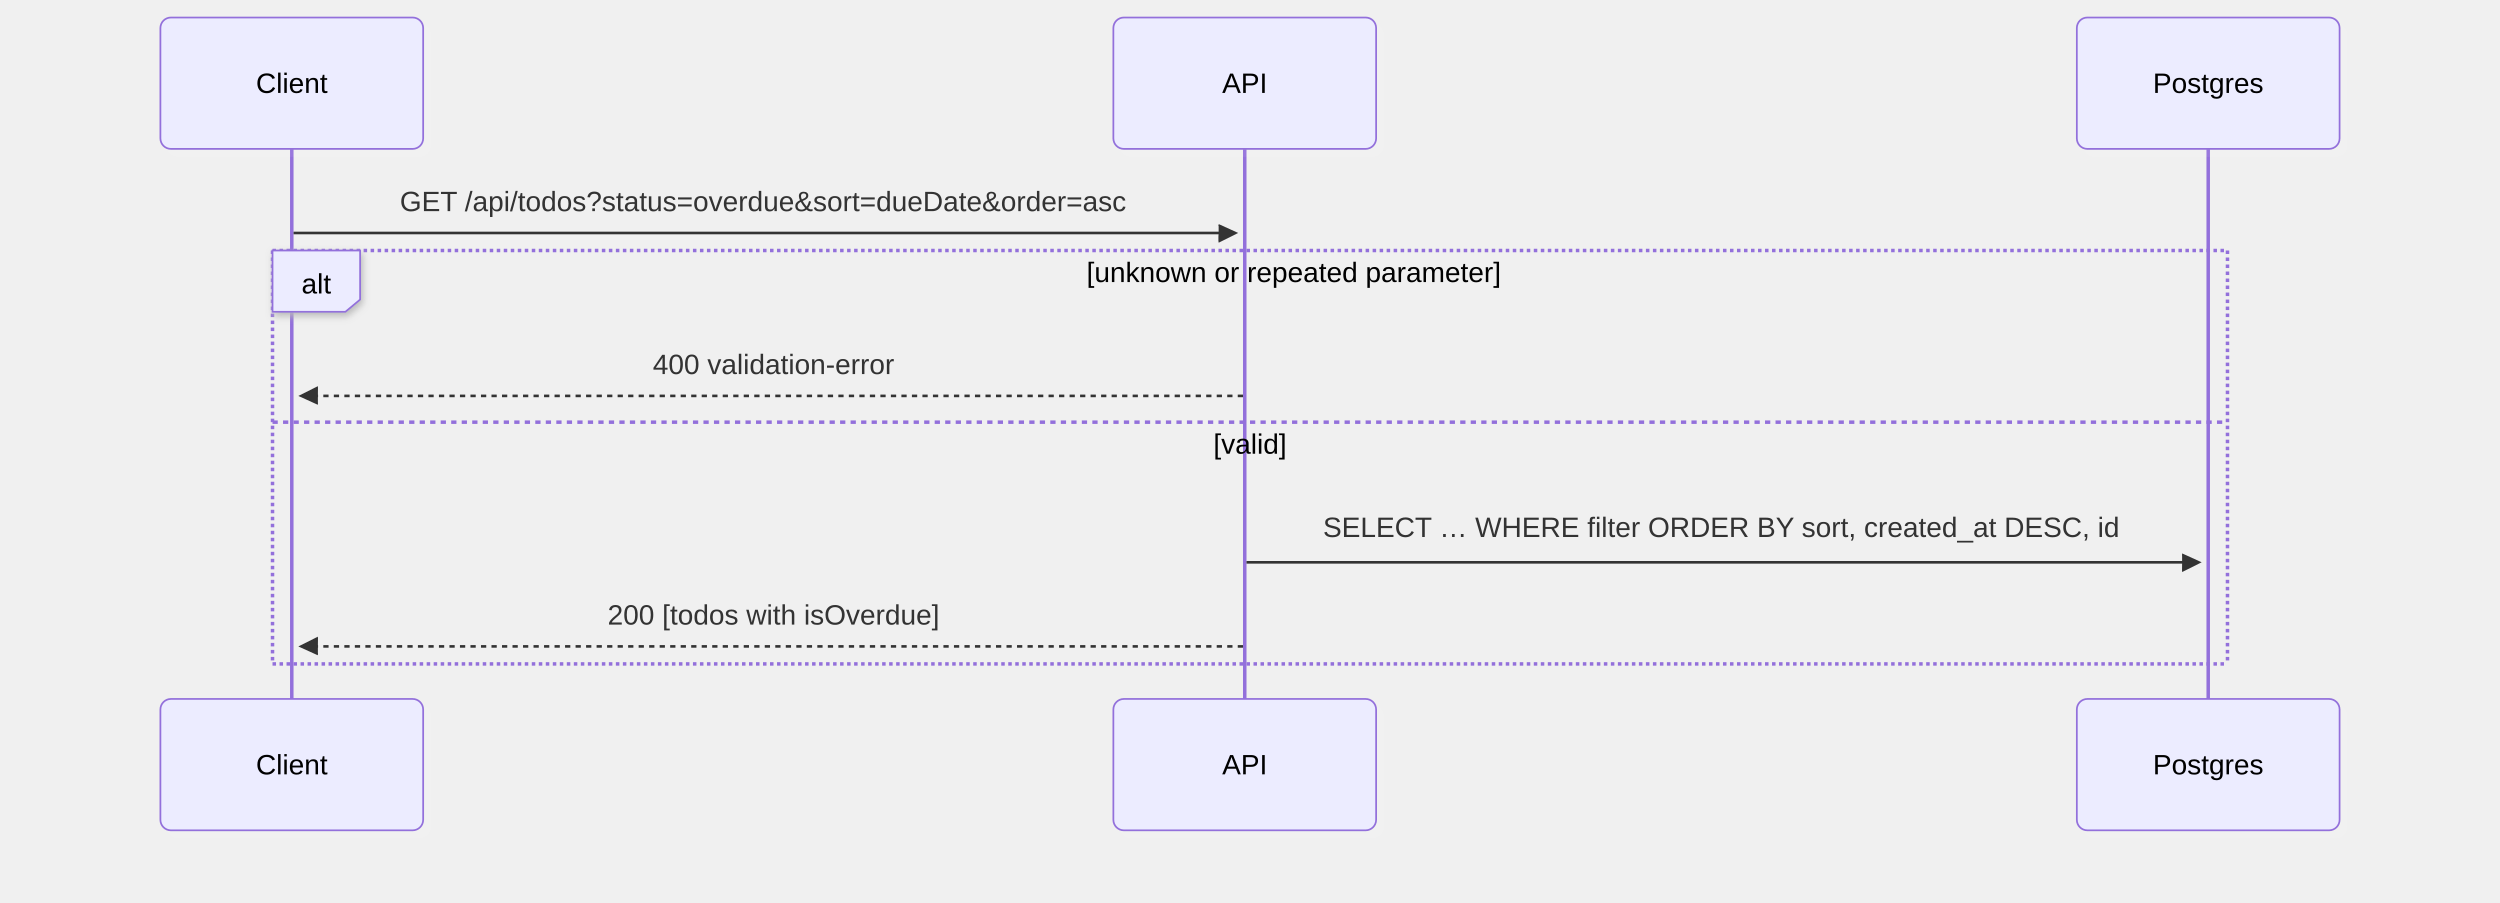
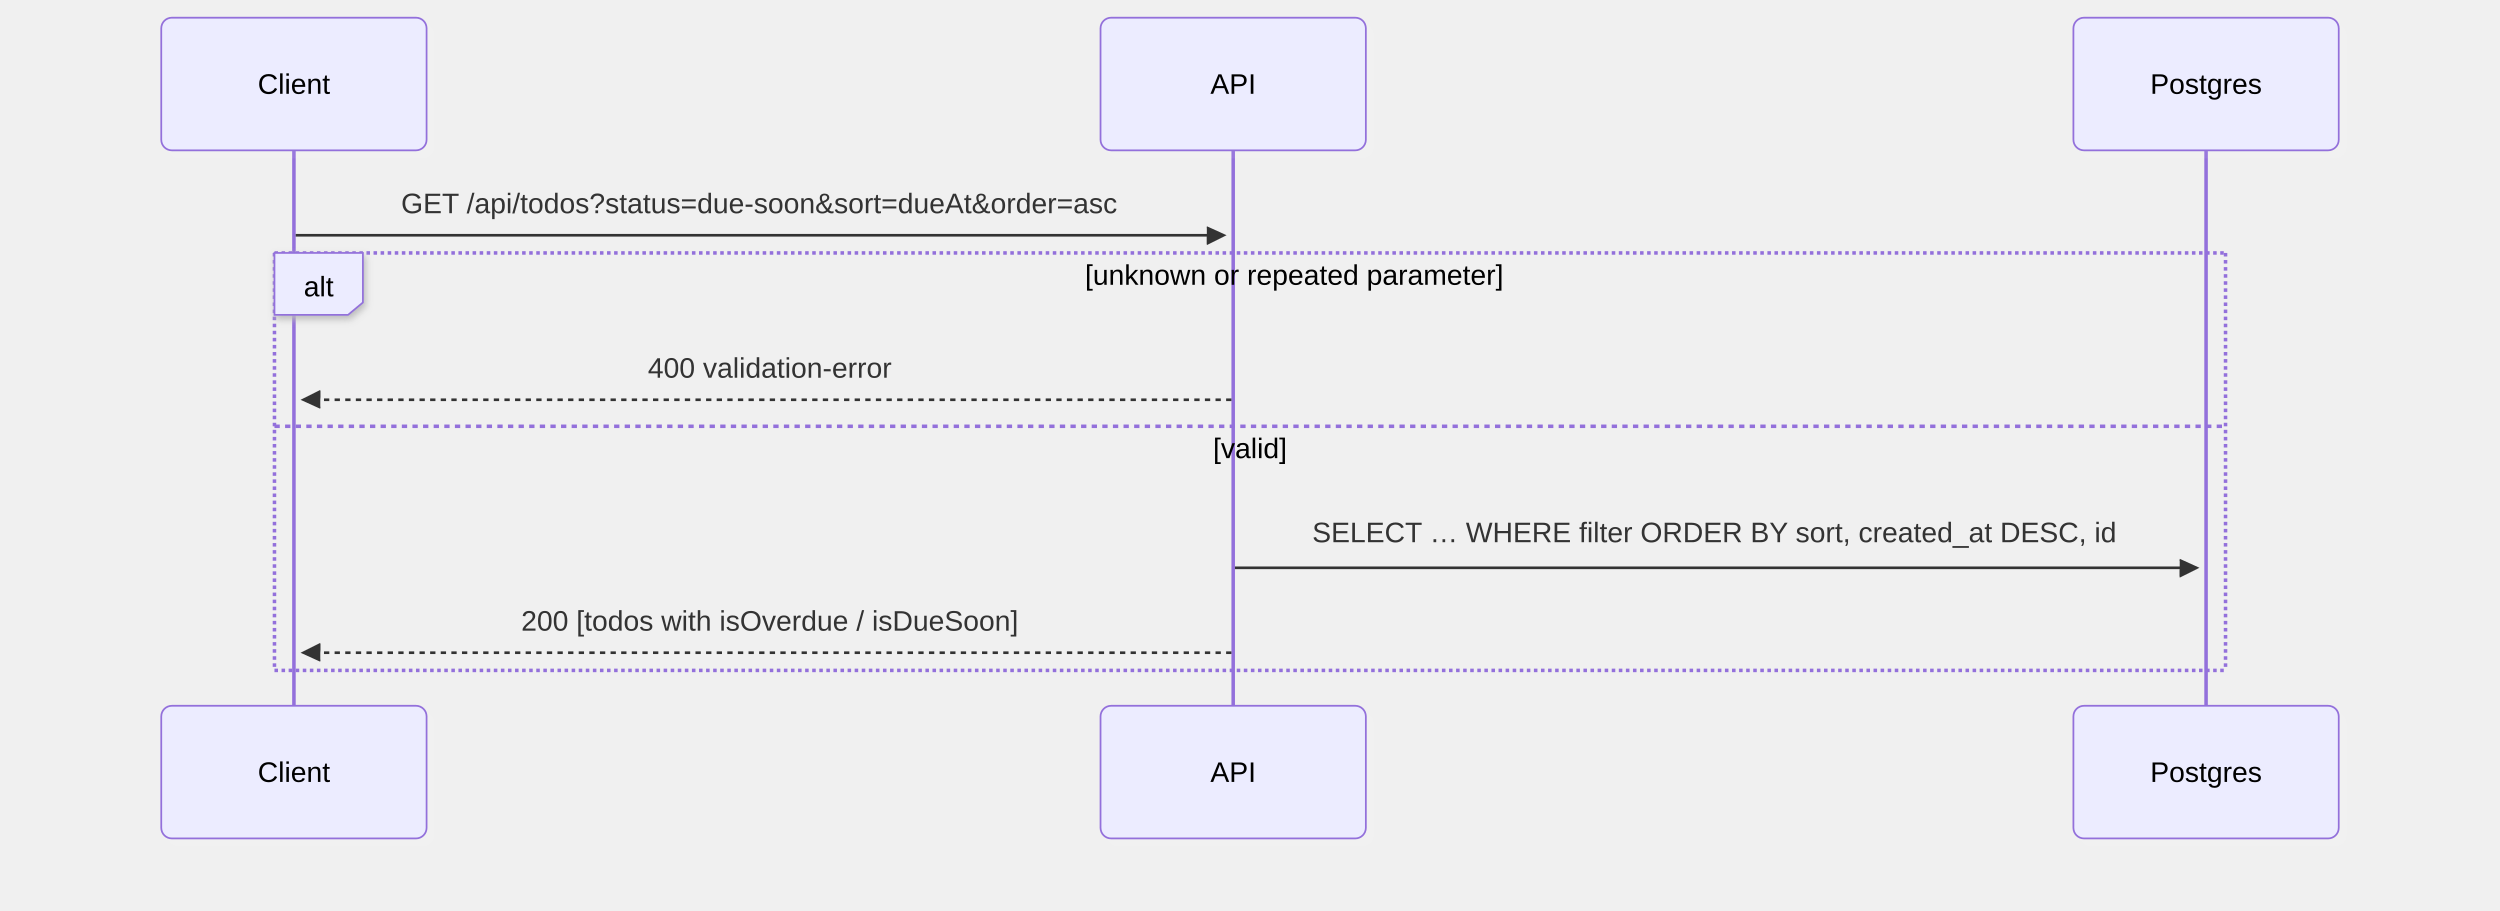
- <svg xmlns="http://www.w3.org/2000/svg" id="my-svg" width="1344" height="485" viewBox="-50 -10 1344 515" role="graphics-document document" aria-roledescription="sequence" style="background-color: white;">
+ <svg xmlns="http://www.w3.org/2000/svg" id="my-svg" width="1331" height="485" viewBox="-50 -10 1331 515" role="graphics-document document" aria-roledescription="sequence" style="background-color: white;">
  <g>
-     <rect x="1094" y="389" fill="#eaeaea" stroke="#666" width="150" height="75" name="DB" rx="6" ry="6" class="actor actor-bottom" data-look="neo" filter="url(#my-svg-drop-shadow)" />
-     <text x="1169" y="426.5" dominant-baseline="central" alignment-baseline="central" class="actor actor-box" style="text-anchor: middle; font-size: 16px; font-weight: 400;">
-       <tspan x="1169" dy="0">Postgres</tspan>
+     <rect x="1081" y="389" fill="#eaeaea" stroke="#666" width="150" height="75" name="DB" rx="6" ry="6" class="actor actor-bottom" data-look="neo" filter="url(#my-svg-drop-shadow)" />
+     <text x="1156" y="426.5" dominant-baseline="central" alignment-baseline="central" class="actor actor-box" style="text-anchor: middle; font-size: 16px; font-weight: 400;">
+       <tspan x="1156" dy="0">Postgres</tspan>
    </text>
  </g>
  <g>
-     <rect x="544" y="389" fill="#eaeaea" stroke="#666" width="150" height="75" name="A" rx="6" ry="6" class="actor actor-bottom" data-look="neo" filter="url(#my-svg-drop-shadow)" />
-     <text x="619" y="426.5" dominant-baseline="central" alignment-baseline="central" class="actor actor-box" style="text-anchor: middle; font-size: 16px; font-weight: 400;">
-       <tspan x="619" dy="0">API</tspan>
+     <rect x="531" y="389" fill="#eaeaea" stroke="#666" width="150" height="75" name="A" rx="6" ry="6" class="actor actor-bottom" data-look="neo" filter="url(#my-svg-drop-shadow)" />
+     <text x="606" y="426.5" dominant-baseline="central" alignment-baseline="central" class="actor actor-box" style="text-anchor: middle; font-size: 16px; font-weight: 400;">
+       <tspan x="606" dy="0">API</tspan>
    </text>
  </g>
  <g>
    <rect x="0" y="389" fill="#eaeaea" stroke="#666" width="150" height="75" name="C" rx="6" ry="6" class="actor actor-bottom" data-look="neo" filter="url(#my-svg-drop-shadow)" />
    <text x="75" y="426.5" dominant-baseline="central" alignment-baseline="central" class="actor actor-box" style="text-anchor: middle; font-size: 16px; font-weight: 400;">
      <tspan x="75" dy="0">Client</tspan>
    </text>
  </g>
  <g>
-     <line id="actor2" x1="1169" y1="75" x2="1169" y2="389" class="actor-line 200" stroke-width="0.5px" stroke="#999" name="DB" data-et="life-line" data-id="DB" />
+     <line id="actor2" x1="1156" y1="75" x2="1156" y2="389" class="actor-line 200" stroke-width="0.5px" stroke="#999" name="DB" data-et="life-line" data-id="DB" />
    <g id="root-2" data-look="neo" data-et="participant" data-type="participant" data-id="DB">
-       <rect x="1094" y="0" fill="#eaeaea" stroke="#666" width="150" height="75" name="DB" rx="6" ry="6" class="actor actor-top" data-look="neo" filter="url(#my-svg-drop-shadow)" />
-       <text x="1169" y="37.5" dominant-baseline="central" alignment-baseline="central" class="actor actor-box" style="text-anchor: middle; font-size: 16px; font-weight: 400;">
-         <tspan x="1169" dy="0">Postgres</tspan>
+       <rect x="1081" y="0" fill="#eaeaea" stroke="#666" width="150" height="75" name="DB" rx="6" ry="6" class="actor actor-top" data-look="neo" filter="url(#my-svg-drop-shadow)" />
+       <text x="1156" y="37.5" dominant-baseline="central" alignment-baseline="central" class="actor actor-box" style="text-anchor: middle; font-size: 16px; font-weight: 400;">
+         <tspan x="1156" dy="0">Postgres</tspan>
      </text>
    </g>
  </g>
  <g>
-     <line id="actor1" x1="619" y1="75" x2="619" y2="389" class="actor-line 200" stroke-width="0.5px" stroke="#999" name="A" data-et="life-line" data-id="A" />
+     <line id="actor1" x1="606" y1="75" x2="606" y2="389" class="actor-line 200" stroke-width="0.5px" stroke="#999" name="A" data-et="life-line" data-id="A" />
    <g id="root-1" data-look="neo" data-et="participant" data-type="participant" data-id="A">
-       <rect x="544" y="0" fill="#eaeaea" stroke="#666" width="150" height="75" name="A" rx="6" ry="6" class="actor actor-top" data-look="neo" filter="url(#my-svg-drop-shadow)" />
-       <text x="619" y="37.5" dominant-baseline="central" alignment-baseline="central" class="actor actor-box" style="text-anchor: middle; font-size: 16px; font-weight: 400;">
-         <tspan x="619" dy="0">API</tspan>
+       <rect x="531" y="0" fill="#eaeaea" stroke="#666" width="150" height="75" name="A" rx="6" ry="6" class="actor actor-top" data-look="neo" filter="url(#my-svg-drop-shadow)" />
+       <text x="606" y="37.5" dominant-baseline="central" alignment-baseline="central" class="actor actor-box" style="text-anchor: middle; font-size: 16px; font-weight: 400;">
+         <tspan x="606" dy="0">API</tspan>
      </text>
    </g>
  </g>
  <g>
    <line id="actor0" x1="75" y1="75" x2="75" y2="389" class="actor-line 200" stroke-width="0.5px" stroke="#999" name="C" data-et="life-line" data-id="C" />
    <g id="root-0" data-look="neo" data-et="participant" data-type="participant" data-id="C">
      <rect x="0" y="0" fill="#eaeaea" stroke="#666" width="150" height="75" name="C" rx="6" ry="6" class="actor actor-top" data-look="neo" filter="url(#my-svg-drop-shadow)" />
      <text x="75" y="37.5" dominant-baseline="central" alignment-baseline="central" class="actor actor-box" style="text-anchor: middle; font-size: 16px; font-weight: 400;">
        <tspan x="75" dy="0">Client</tspan>
      </text>
    </g>
  </g>
  <style>#my-svg{font-family:"trebuchet ms",verdana,arial,sans-serif;font-size:16px;fill:#333;}@keyframes edge-animation-frame{from{stroke-dashoffset:0;}}@keyframes dash{to{stroke-dashoffset:0;}}#my-svg .edge-animation-slow{stroke-dasharray:9,5!important;stroke-dashoffset:900;animation:dash 50s linear infinite;stroke-linecap:round;}#my-svg .edge-animation-fast{stroke-dasharray:9,5!important;stroke-dashoffset:900;animation:dash 20s linear infinite;stroke-linecap:round;}#my-svg .error-icon{fill:#552222;}#my-svg .error-text{fill:#552222;stroke:#552222;}#my-svg .edge-thickness-normal{stroke-width:1px;}#my-svg .edge-thickness-thick{stroke-width:3.5px;}#my-svg .edge-pattern-solid{stroke-dasharray:0;}#my-svg .edge-thickness-invisible{stroke-width:0;fill:none;}#my-svg .edge-pattern-dashed{stroke-dasharray:3;}#my-svg .edge-pattern-dotted{stroke-dasharray:2;}#my-svg .marker{fill:#333333;stroke:#333333;}#my-svg .marker.cross{stroke:#333333;}#my-svg svg{font-family:"trebuchet ms",verdana,arial,sans-serif;font-size:16px;}#my-svg p{margin:0;}#my-svg .actor{stroke:#9370DB;fill:#ECECFF;stroke-width:1;}#my-svg rect.actor.outer-path[data-look="neo"]{filter:drop-shadow(1px 2px 2px rgba(185, 185, 185, 1));}#my-svg rect.note[data-look="neo"]{stroke:#aaaa33;fill:#fff5ad;filter:drop-shadow(1px 2px 2px rgba(185, 185, 185, 1));}#my-svg text.actor&gt;tspan{fill:black;stroke:none;}#my-svg .actor-line{stroke:#9370DB;}#my-svg .innerArc{stroke-width:1.5;stroke-dasharray:none;}#my-svg .messageLine0{stroke-width:1.5;stroke-dasharray:none;stroke:#333;}#my-svg .messageLine1{stroke-width:1.5;stroke-dasharray:2,2;stroke:#333;}#my-svg [id$="-arrowhead"] path{fill:#333;stroke:#333;}#my-svg .sequenceNumber{fill:white;}#my-svg [id$="-sequencenumber"]{fill:#333;}#my-svg [id$="-crosshead"] path{fill:#333;stroke:#333;}#my-svg .messageText{fill:#333;stroke:none;}#my-svg .labelBox{stroke:#9370DB;fill:#ECECFF;filter:drop-shadow(1px 2px 2px rgba(185, 185, 185, 1));}#my-svg .labelText,#my-svg .labelText&gt;tspan{fill:black;stroke:none;}#my-svg .loopText,#my-svg .loopText&gt;tspan{fill:black;stroke:none;}#my-svg .sectionTitle,#my-svg .sectionTitle&gt;tspan{fill:black;stroke:none;}#my-svg .loopLine{stroke-width:2px;stroke-dasharray:2,2;stroke:#9370DB;fill:#9370DB;}#my-svg .note{stroke:#aaaa33;fill:#fff5ad;}#my-svg .noteText,#my-svg .noteText&gt;tspan{fill:black;stroke:none;}#my-svg .activation0{fill:#f4f4f4;stroke:#666;}#my-svg .activation1{fill:#f4f4f4;stroke:#666;}#my-svg .activation2{fill:#f4f4f4;stroke:#666;}#my-svg .actorPopupMenu{position:absolute;}#my-svg .actorPopupMenuPanel{position:absolute;fill:#ECECFF;box-shadow:0px 8px 16px 0px rgba(0,0,0,0.2);filter:drop-shadow(3px 5px 2px rgb(0 0 0 / 0.4));}#my-svg .actor-man circle,#my-svg line{fill:#ECECFF;stroke-width:2px;}#my-svg g rect.rect{filter:drop-shadow(1px 2px 2px rgba(185, 185, 185, 1));stroke:#9370DB;}#my-svg .node .neo-node{stroke:#9370DB;}#my-svg [data-look="neo"].node rect,#my-svg [data-look="neo"].cluster rect,#my-svg [data-look="neo"].node polygon{stroke:#9370DB;filter:drop-shadow(1px 2px 2px rgba(185, 185, 185, 1));}#my-svg [data-look="neo"].swimlane.cluster rect{filter:none;}#my-svg [data-look="neo"].node path{stroke:#9370DB;stroke-width:1px;}#my-svg [data-look="neo"].node .outer-path{filter:drop-shadow(1px 2px 2px rgba(185, 185, 185, 1));}#my-svg [data-look="neo"].node .neo-line path{stroke:#9370DB;filter:none;}#my-svg [data-look="neo"].node circle{stroke:#9370DB;filter:drop-shadow(1px 2px 2px rgba(185, 185, 185, 1));}#my-svg [data-look="neo"].node circle .state-start{fill:#000000;}#my-svg [data-look="neo"].icon-shape .icon{fill:#9370DB;filter:drop-shadow(1px 2px 2px rgba(185, 185, 185, 1));}#my-svg [data-look="neo"].icon-shape .icon-neo path{stroke:#9370DB;filter:drop-shadow(1px 2px 2px rgba(185, 185, 185, 1));}#my-svg :root{--mermaid-font-family:"trebuchet ms",verdana,arial,sans-serif;}</style>
  <g />
  <defs>
    <symbol id="my-svg-computer" width="24" height="24">
      <path transform="scale(.5)" d="M2 2v13h20v-13h-20zm18 11h-16v-9h16v9zm-10.228 6l.466-1h3.524l.467 1h-4.457zm14.228 3h-24l2-6h2.104l-1.33 4h18.45l-1.297-4h2.073l2 6zm-5-10h-14v-7h14v7z" />
    </symbol>
  </defs>
  <defs>
    <symbol id="my-svg-database" fill-rule="evenodd" clip-rule="evenodd">
      <path transform="scale(.5)" d="M12.258.001l.256.004.255.005.253.008.251.01.249.012.247.015.246.016.242.019.241.02.239.023.236.024.233.027.231.028.229.031.225.032.223.034.22.036.217.038.214.04.211.041.208.043.205.045.201.046.198.048.194.05.191.051.187.053.183.054.18.056.175.057.172.059.168.06.163.061.16.063.155.064.15.066.074.033.073.033.071.034.07.034.069.035.068.035.067.035.066.035.064.036.064.036.062.036.06.036.06.037.058.037.058.037.055.038.055.038.053.038.052.038.051.039.05.039.048.039.047.039.045.04.044.04.043.04.041.04.04.041.039.041.037.041.036.041.034.041.033.042.032.042.03.042.029.042.027.042.026.043.024.043.023.043.021.043.02.043.018.044.017.043.015.044.013.044.012.044.011.045.009.044.007.045.006.045.004.045.002.045.001.045v17l-.001.045-.002.045-.004.045-.006.045-.007.045-.009.044-.011.045-.012.044-.013.044-.015.044-.017.043-.018.044-.02.043-.021.043-.023.043-.024.043-.026.043-.027.042-.029.042-.03.042-.032.042-.033.042-.034.041-.036.041-.037.041-.039.041-.04.041-.041.04-.043.04-.044.04-.045.04-.047.039-.048.039-.05.039-.051.039-.052.038-.053.038-.055.038-.055.038-.058.037-.058.037-.06.037-.06.036-.062.036-.064.036-.064.036-.066.035-.067.035-.068.035-.069.035-.07.034-.071.034-.073.033-.074.033-.15.066-.155.064-.16.063-.163.061-.168.06-.172.059-.175.057-.18.056-.183.054-.187.053-.191.051-.194.05-.198.048-.201.046-.205.045-.208.043-.211.041-.214.04-.217.038-.22.036-.223.034-.225.032-.229.031-.231.028-.233.027-.236.024-.239.023-.241.02-.242.019-.246.016-.247.015-.249.012-.251.01-.253.008-.255.005-.256.004-.258.001-.258-.001-.256-.004-.255-.005-.253-.008-.251-.01-.249-.012-.247-.015-.245-.016-.243-.019-.241-.02-.238-.023-.236-.024-.234-.027-.231-.028-.228-.031-.226-.032-.223-.034-.22-.036-.217-.038-.214-.04-.211-.041-.208-.043-.204-.045-.201-.046-.198-.048-.195-.05-.19-.051-.187-.053-.184-.054-.179-.056-.176-.057-.172-.059-.167-.06-.164-.061-.159-.063-.155-.064-.151-.066-.074-.033-.072-.033-.072-.034-.07-.034-.069-.035-.068-.035-.067-.035-.066-.035-.064-.036-.063-.036-.062-.036-.061-.036-.06-.037-.058-.037-.057-.037-.056-.038-.055-.038-.053-.038-.052-.038-.051-.039-.049-.039-.049-.039-.046-.039-.046-.04-.044-.04-.043-.04-.041-.04-.04-.041-.039-.041-.037-.041-.036-.041-.034-.041-.033-.042-.032-.042-.03-.042-.029-.042-.027-.042-.026-.043-.024-.043-.023-.043-.021-.043-.02-.043-.018-.044-.017-.043-.015-.044-.013-.044-.012-.044-.011-.045-.009-.044-.007-.045-.006-.045-.004-.045-.002-.045-.001-.045v-17l.001-.045.002-.045.004-.045.006-.045.007-.045.009-.044.011-.045.012-.044.013-.044.015-.044.017-.043.018-.044.02-.043.021-.043.023-.043.024-.043.026-.043.027-.042.029-.042.03-.042.032-.042.033-.042.034-.041.036-.041.037-.041.039-.041.04-.041.041-.04.043-.04.044-.04.046-.04.046-.039.049-.039.049-.039.051-.039.052-.038.053-.038.055-.038.056-.038.057-.037.058-.037.06-.037.061-.036.062-.036.063-.036.064-.036.066-.035.067-.035.068-.035.069-.035.07-.034.072-.034.072-.033.074-.033.151-.066.155-.064.159-.063.164-.061.167-.06.172-.059.176-.057.179-.056.184-.054.187-.053.19-.051.195-.05.198-.048.201-.046.204-.045.208-.043.211-.041.214-.04.217-.038.22-.036.223-.034.226-.032.228-.031.231-.028.234-.027.236-.024.238-.023.241-.02.243-.019.245-.016.247-.015.249-.012.251-.01.253-.008.255-.005.256-.004.258-.001.258.001zm-9.258 20.499v.01l.001.021.003.021.004.022.005.021.006.022.007.022.009.023.01.022.011.023.012.023.013.023.015.023.016.024.017.023.018.024.019.024.021.024.022.025.023.024.024.025.052.049.056.05.061.051.066.051.07.051.075.051.079.052.084.052.088.052.092.052.097.052.102.051.105.052.11.052.114.051.119.051.123.051.127.05.131.05.135.05.139.048.144.049.147.047.152.047.155.047.16.045.163.045.167.043.171.043.176.041.178.041.183.039.187.039.19.037.194.035.197.035.202.033.204.031.209.03.212.029.216.027.219.025.222.024.226.021.23.02.233.018.236.016.24.015.243.012.246.01.249.008.253.005.256.004.259.001.26-.001.257-.004.254-.005.25-.008.247-.011.244-.012.241-.014.237-.016.233-.018.231-.021.226-.021.224-.024.22-.026.216-.027.212-.028.21-.031.205-.031.202-.034.198-.034.194-.036.191-.037.187-.039.183-.04.179-.04.175-.042.172-.043.168-.044.163-.045.16-.046.155-.046.152-.047.148-.048.143-.049.139-.049.136-.05.131-.05.126-.05.123-.051.118-.052.114-.051.11-.052.106-.052.101-.052.096-.052.092-.052.088-.053.083-.051.079-.052.074-.052.07-.051.065-.051.06-.051.056-.05.051-.05.023-.024.023-.025.021-.024.02-.024.019-.024.018-.024.017-.024.015-.023.014-.024.013-.023.012-.023.01-.023.01-.022.008-.022.006-.022.006-.022.004-.022.004-.021.001-.021.001-.021v-4.127l-.077.055-.08.053-.083.054-.085.053-.087.052-.09.052-.093.051-.095.05-.097.05-.1.049-.102.049-.105.048-.106.047-.109.047-.111.046-.114.045-.115.045-.118.044-.12.043-.122.042-.124.042-.126.041-.128.04-.13.04-.132.038-.134.038-.135.037-.138.037-.139.035-.142.035-.143.034-.144.033-.147.032-.148.031-.15.03-.151.03-.153.029-.154.027-.156.027-.158.026-.159.025-.161.024-.162.023-.163.022-.165.021-.166.02-.167.019-.169.018-.169.017-.171.016-.173.015-.173.014-.175.013-.175.012-.177.011-.178.01-.179.008-.179.008-.181.006-.182.005-.182.004-.184.003-.184.002h-.37l-.184-.002-.184-.003-.182-.004-.182-.005-.181-.006-.179-.008-.179-.008-.178-.01-.176-.011-.176-.012-.175-.013-.173-.014-.172-.015-.171-.016-.17-.017-.169-.018-.167-.019-.166-.02-.165-.021-.163-.022-.162-.023-.161-.024-.159-.025-.157-.026-.156-.027-.155-.027-.153-.029-.151-.03-.15-.03-.148-.031-.146-.032-.145-.033-.143-.034-.141-.035-.14-.035-.137-.037-.136-.037-.134-.038-.132-.038-.13-.04-.128-.04-.126-.041-.124-.042-.122-.042-.12-.044-.117-.043-.116-.045-.113-.045-.112-.046-.109-.047-.106-.047-.105-.048-.102-.049-.1-.049-.097-.05-.095-.05-.093-.052-.09-.051-.087-.052-.085-.053-.083-.054-.08-.054-.077-.054v4.127zm0-5.654v.011l.001.021.003.021.004.021.005.022.006.022.007.022.009.022.01.022.011.023.012.023.013.023.015.024.016.023.017.024.018.024.019.024.021.024.022.024.023.025.024.024.052.05.056.05.061.05.066.051.07.051.075.052.079.051.084.052.088.052.092.052.097.052.102.052.105.052.11.051.114.051.119.052.123.05.127.051.131.05.135.049.139.049.144.048.147.048.152.047.155.046.16.045.163.045.167.044.171.042.176.042.178.04.183.04.187.038.19.037.194.036.197.034.202.033.204.032.209.03.212.028.216.027.219.025.222.024.226.022.23.02.233.018.236.016.24.014.243.012.246.01.249.008.253.006.256.003.259.001.26-.001.257-.003.254-.006.25-.008.247-.01.244-.012.241-.015.237-.016.233-.018.231-.02.226-.022.224-.024.22-.025.216-.027.212-.029.21-.03.205-.032.202-.033.198-.035.194-.036.191-.037.187-.039.183-.039.179-.041.175-.042.172-.043.168-.044.163-.045.16-.045.155-.047.152-.047.148-.048.143-.048.139-.05.136-.049.131-.05.126-.051.123-.051.118-.051.114-.052.11-.052.106-.052.101-.052.096-.052.092-.052.088-.052.083-.052.079-.052.074-.051.07-.052.065-.051.06-.05.056-.051.051-.049.023-.025.023-.024.021-.025.02-.024.019-.024.018-.024.017-.024.015-.023.014-.023.013-.024.012-.022.01-.023.01-.023.008-.022.006-.022.006-.022.004-.021.004-.022.001-.021.001-.021v-4.139l-.077.054-.08.054-.083.054-.085.052-.087.053-.09.051-.093.051-.095.051-.097.05-.1.049-.102.049-.105.048-.106.047-.109.047-.111.046-.114.045-.115.044-.118.044-.12.044-.122.042-.124.042-.126.041-.128.04-.13.039-.132.039-.134.038-.135.037-.138.036-.139.036-.142.035-.143.033-.144.033-.147.033-.148.031-.15.03-.151.03-.153.028-.154.028-.156.027-.158.026-.159.025-.161.024-.162.023-.163.022-.165.021-.166.02-.167.019-.169.018-.169.017-.171.016-.173.015-.173.014-.175.013-.175.012-.177.011-.178.009-.179.009-.179.007-.181.007-.182.005-.182.004-.184.003-.184.002h-.37l-.184-.002-.184-.003-.182-.004-.182-.005-.181-.007-.179-.007-.179-.009-.178-.009-.176-.011-.176-.012-.175-.013-.173-.014-.172-.015-.171-.016-.17-.017-.169-.018-.167-.019-.166-.02-.165-.021-.163-.022-.162-.023-.161-.024-.159-.025-.157-.026-.156-.027-.155-.028-.153-.028-.151-.03-.15-.03-.148-.031-.146-.033-.145-.033-.143-.033-.141-.035-.14-.036-.137-.036-.136-.037-.134-.038-.132-.039-.13-.039-.128-.04-.126-.041-.124-.042-.122-.043-.12-.043-.117-.044-.116-.044-.113-.046-.112-.046-.109-.046-.106-.047-.105-.048-.102-.049-.1-.049-.097-.05-.095-.051-.093-.051-.09-.051-.087-.053-.085-.052-.083-.054-.08-.054-.077-.054v4.139zm0-5.666v.011l.001.02.003.022.004.021.005.022.006.021.007.022.009.023.01.022.011.023.012.023.013.023.015.023.016.024.017.024.018.023.019.024.021.025.022.024.023.024.024.025.052.05.056.05.061.05.066.051.07.051.075.052.079.051.084.052.088.052.092.052.097.052.102.052.105.051.11.052.114.051.119.051.123.051.127.05.131.05.135.05.139.049.144.048.147.048.152.047.155.046.16.045.163.045.167.043.171.043.176.042.178.04.183.04.187.038.19.037.194.036.197.034.202.033.204.032.209.03.212.028.216.027.219.025.222.024.226.021.23.02.233.018.236.017.24.014.243.012.246.01.249.008.253.006.256.003.259.001.26-.001.257-.003.254-.006.25-.008.247-.01.244-.013.241-.014.237-.016.233-.018.231-.02.226-.022.224-.024.22-.025.216-.027.212-.029.21-.03.205-.032.202-.033.198-.035.194-.036.191-.037.187-.039.183-.039.179-.041.175-.042.172-.043.168-.044.163-.045.16-.045.155-.047.152-.047.148-.048.143-.049.139-.049.136-.049.131-.051.126-.05.123-.051.118-.052.114-.051.11-.052.106-.052.101-.052.096-.052.092-.052.088-.052.083-.052.079-.052.074-.052.07-.051.065-.051.06-.051.056-.05.051-.049.023-.025.023-.025.021-.024.02-.024.019-.024.018-.024.017-.024.015-.023.014-.024.013-.023.012-.023.01-.022.01-.023.008-.022.006-.022.006-.022.004-.022.004-.021.001-.021.001-.021v-4.153l-.077.054-.08.054-.083.053-.085.053-.087.053-.09.051-.093.051-.095.051-.097.05-.1.049-.102.048-.105.048-.106.048-.109.046-.111.046-.114.046-.115.044-.118.044-.12.043-.122.043-.124.042-.126.041-.128.04-.13.039-.132.039-.134.038-.135.037-.138.036-.139.036-.142.034-.143.034-.144.033-.147.032-.148.032-.15.03-.151.03-.153.028-.154.028-.156.027-.158.026-.159.024-.161.024-.162.023-.163.023-.165.021-.166.02-.167.019-.169.018-.169.017-.171.016-.173.015-.173.014-.175.013-.175.012-.177.01-.178.01-.179.009-.179.007-.181.006-.182.006-.182.004-.184.003-.184.001-.185.001-.185-.001-.184-.001-.184-.003-.182-.004-.182-.006-.181-.006-.179-.007-.179-.009-.178-.01-.176-.01-.176-.012-.175-.013-.173-.014-.172-.015-.171-.016-.17-.017-.169-.018-.167-.019-.166-.02-.165-.021-.163-.023-.162-.023-.161-.024-.159-.024-.157-.026-.156-.027-.155-.028-.153-.028-.151-.03-.15-.03-.148-.032-.146-.032-.145-.033-.143-.034-.141-.034-.14-.036-.137-.036-.136-.037-.134-.038-.132-.039-.13-.039-.128-.041-.126-.041-.124-.041-.122-.043-.12-.043-.117-.044-.116-.044-.113-.046-.112-.046-.109-.046-.106-.048-.105-.048-.102-.048-.1-.05-.097-.049-.095-.051-.093-.051-.09-.052-.087-.052-.085-.053-.083-.053-.08-.054-.077-.054v4.153zm8.74-8.179l-.257.004-.254.005-.25.008-.247.011-.244.012-.241.014-.237.016-.233.018-.231.021-.226.022-.224.023-.22.026-.216.027-.212.028-.21.031-.205.032-.202.033-.198.034-.194.036-.191.038-.187.038-.183.04-.179.041-.175.042-.172.043-.168.043-.163.045-.16.046-.155.046-.152.048-.148.048-.143.048-.139.049-.136.05-.131.05-.126.051-.123.051-.118.051-.114.052-.11.052-.106.052-.101.052-.096.052-.092.052-.088.052-.083.052-.079.052-.074.051-.07.052-.065.051-.06.05-.056.05-.051.05-.023.025-.023.024-.021.024-.02.025-.019.024-.018.024-.017.023-.015.024-.014.023-.013.023-.012.023-.01.023-.01.022-.008.022-.006.023-.006.021-.004.022-.004.021-.001.021-.001.021.001.021.001.021.004.021.004.022.006.021.006.023.008.022.01.022.01.023.012.023.013.023.014.023.015.024.017.023.018.024.019.024.02.025.021.024.023.024.023.025.051.05.056.05.06.05.065.051.07.052.074.051.079.052.083.052.088.052.092.052.096.052.101.052.106.052.11.052.114.052.118.051.123.051.126.051.131.05.136.05.139.049.143.048.148.048.152.048.155.046.16.046.163.045.168.043.172.043.175.042.179.041.183.04.187.038.191.038.194.036.198.034.202.033.205.032.21.031.212.028.216.027.22.026.224.023.226.022.231.021.233.018.237.016.241.014.244.012.247.011.25.008.254.005.257.004.26.001.26-.001.257-.004.254-.005.25-.008.247-.011.244-.012.241-.014.237-.016.233-.018.231-.021.226-.022.224-.023.22-.026.216-.027.212-.028.21-.031.205-.032.202-.033.198-.034.194-.036.191-.038.187-.038.183-.04.179-.041.175-.042.172-.043.168-.043.163-.045.16-.046.155-.046.152-.048.148-.048.143-.048.139-.049.136-.05.131-.05.126-.051.123-.051.118-.051.114-.052.11-.052.106-.052.101-.052.096-.052.092-.052.088-.052.083-.052.079-.052.074-.051.07-.052.065-.051.06-.05.056-.05.051-.05.023-.025.023-.024.021-.024.02-.025.019-.024.018-.024.017-.023.015-.024.014-.023.013-.023.012-.023.01-.023.01-.022.008-.022.006-.023.006-.021.004-.022.004-.021.001-.021.001-.021-.001-.021-.001-.021-.004-.021-.004-.022-.006-.021-.006-.023-.008-.022-.01-.022-.01-.023-.012-.023-.013-.023-.014-.023-.015-.024-.017-.023-.018-.024-.019-.024-.02-.025-.021-.024-.023-.024-.023-.025-.051-.05-.056-.05-.06-.05-.065-.051-.07-.052-.074-.051-.079-.052-.083-.052-.088-.052-.092-.052-.096-.052-.101-.052-.106-.052-.11-.052-.114-.052-.118-.051-.123-.051-.126-.051-.131-.05-.136-.05-.139-.049-.143-.048-.148-.048-.152-.048-.155-.046-.16-.046-.163-.045-.168-.043-.172-.043-.175-.042-.179-.041-.183-.04-.187-.038-.191-.038-.194-.036-.198-.034-.202-.033-.205-.032-.21-.031-.212-.028-.216-.027-.22-.026-.224-.023-.226-.022-.231-.021-.233-.018-.237-.016-.241-.014-.244-.012-.247-.011-.25-.008-.254-.005-.257-.004-.26-.001-.26.001z" />
    </symbol>
  </defs>
  <defs>
    <symbol id="my-svg-clock" width="24" height="24">
      <path transform="scale(.5)" d="M12 2c5.514 0 10 4.486 10 10s-4.486 10-10 10-10-4.486-10-10 4.486-10 10-10zm0-2c-6.627 0-12 5.373-12 12s5.373 12 12 12 12-5.373 12-12-5.373-12-12-12zm5.848 12.459c.202.038.202.333.001.372-1.907.361-6.045 1.111-6.547 1.111-.719 0-1.301-.582-1.301-1.301 0-.512.77-5.447 1.125-7.445.034-.192.312-.181.343.014l.985 6.238 5.394 1.011z" />
    </symbol>
  </defs>
  <defs>
    <marker id="my-svg-arrowhead" refX="7.9" refY="5" markerUnits="userSpaceOnUse" markerWidth="12" markerHeight="12" orient="auto-start-reverse">
      <path d="M -1 0 L 10 5 L 0 10 z" />
    </marker>
  </defs>
  <defs>
    <marker id="my-svg-crosshead" markerWidth="15" markerHeight="8" orient="auto" refX="4" refY="4.5">
      <path fill="none" stroke="#000000" stroke-width="1pt" d="M 1,2 L 6,7 M 6,2 L 1,7" style="stroke-dasharray: 0, 0;" />
    </marker>
  </defs>
  <defs>
    <marker id="my-svg-filled-head" refX="15.5" refY="7" markerWidth="20" markerHeight="28" orient="auto">
      <path d="M 18,7 L9,13 L14,7 L9,1 Z" />
    </marker>
  </defs>
  <defs>
    <marker id="my-svg-sequencenumber" refX="15" refY="15" markerWidth="60" markerHeight="40" orient="auto">
      <circle cx="15" cy="15" r="6" />
    </marker>
  </defs>
  <defs>
    <marker id="my-svg-solidTopArrowHead" refX="7.9" refY="7.25" markerUnits="userSpaceOnUse" markerWidth="12" markerHeight="12" orient="auto-start-reverse">
      <path d="M 0 0 L 10 8 L 0 8 z" />
    </marker>
  </defs>
  <defs>
    <marker id="my-svg-solidBottomArrowHead" refX="7.9" refY="0.75" markerUnits="userSpaceOnUse" markerWidth="12" markerHeight="12" orient="auto-start-reverse">
      <path d="M 0 0 L 10 0 L 0 8 z" />
    </marker>
  </defs>
  <defs>
    <marker id="my-svg-stickTopArrowHead" refX="7.5" refY="7" markerUnits="userSpaceOnUse" markerWidth="12" markerHeight="12" orient="auto-start-reverse">
      <path d="M 0 0 L 7 7" stroke="black" stroke-width="1.5" fill="none" />
    </marker>
  </defs>
  <defs>
    <marker id="my-svg-stickBottomArrowHead" refX="7.5" refY="0" markerUnits="userSpaceOnUse" markerWidth="12" markerHeight="12" orient="auto-start-reverse">
      <path d="M 0 7 L 7 0" stroke="black" stroke-width="1.5" fill="none" />
    </marker>
  </defs>
  <defs>
    <filter id="my-svg-drop-shadow" height="130%" width="130%">
      <feDropShadow dx="4" dy="4" stdDeviation="0" flood-opacity="0.06" flood-color="#FFFFFF" />
    </filter>
  </defs>
  <g data-et="control-structure" data-id="i6">
-     <line x1="64" y1="133" x2="1180" y2="133" class="loopLine" />
-     <line x1="1180" y1="133" x2="1180" y2="369" class="loopLine" />
-     <line x1="64" y1="369" x2="1180" y2="369" class="loopLine" />
+     <line x1="64" y1="133" x2="1167" y2="133" class="loopLine" />
+     <line x1="1167" y1="133" x2="1167" y2="369" class="loopLine" />
+     <line x1="64" y1="369" x2="1167" y2="369" class="loopLine" />
    <line x1="64" y1="133" x2="64" y2="369" class="loopLine" />
-     <line x1="64" y1="231" x2="1180" y2="231" class="loopLine" style="stroke-dasharray: 3, 3;" />
+     <line x1="64" y1="231" x2="1167" y2="231" class="loopLine" style="stroke-dasharray: 3, 3;" />
    <polygon points="64,133 114,133 114,161 105.6,168 64,168" class="labelBox" />
    <text x="89" y="153" text-anchor="middle" dominant-baseline="middle" alignment-baseline="middle" class="labelText" style="font-size: 16px; font-weight: 400;">alt</text>
-     <text x="647" y="151" text-anchor="middle" class="loopText" style="font-size: 16px; font-weight: 400;">
-       <tspan x="647">[unknown or repeated parameter]</tspan>
+     <text x="640.5" y="151" text-anchor="middle" class="loopText" style="font-size: 16px; font-weight: 400;">
+       <tspan x="640.5">[unknown or repeated parameter]</tspan>
    </text>
-     <text x="622" y="249" text-anchor="middle" class="sectionTitle" style="font-size: 16px; font-weight: 400;">[valid]</text>
+     <text x="615.5" y="249" text-anchor="middle" class="sectionTitle" style="font-size: 16px; font-weight: 400;">[valid]</text>
  </g>
-   <text x="344" y="90" text-anchor="middle" dominant-baseline="middle" alignment-baseline="middle" class="messageText" dy="1em" style="font-size: 16px; font-weight: 400;">GET /api/todos?status=overdue&amp;sort=dueDate&amp;order=asc</text>
-   <line x1="76" y1="123" x2="612" y2="123" class="messageLine0" data-et="message" data-id="i0" data-from="C" data-to="A" stroke-width="2" stroke="none" marker-end="url(#my-svg-arrowhead)" style="fill: none;" />
-   <text x="350" y="183" text-anchor="middle" dominant-baseline="middle" alignment-baseline="middle" class="messageText" dy="1em" style="font-size: 16px; font-weight: 400;">400 validation-error</text>
-   <line x1="618" y1="216" x2="82" y2="216" class="messageLine1" data-et="message" data-id="i2" data-from="A" data-to="C" stroke-width="2" stroke="none" marker-end="url(#my-svg-arrowhead)" style="stroke-dasharray: 3, 3; fill: none;" />
-   <text x="891" y="276" text-anchor="middle" dominant-baseline="middle" alignment-baseline="middle" class="messageText" dy="1em" style="font-size: 16px; font-weight: 400;">SELECT … WHERE filter ORDER BY sort, created_at DESC, id</text>
-   <line x1="620" y1="311" x2="1162" y2="311" class="messageLine0" data-et="message" data-id="i4" data-from="A" data-to="DB" stroke-width="2" stroke="none" marker-end="url(#my-svg-arrowhead)" style="fill: none;" />
-   <text x="350" y="326" text-anchor="middle" dominant-baseline="middle" alignment-baseline="middle" class="messageText" dy="1em" style="font-size: 16px; font-weight: 400;">200 [todos with isOverdue]</text>
-   <line x1="618" y1="359" x2="82" y2="359" class="messageLine1" data-et="message" data-id="i5" data-from="A" data-to="C" stroke-width="2" stroke="none" marker-end="url(#my-svg-arrowhead)" style="stroke-dasharray: 3, 3; fill: none;" />
+   <text x="338" y="90" text-anchor="middle" dominant-baseline="middle" alignment-baseline="middle" class="messageText" dy="1em" style="font-size: 16px; font-weight: 400;">GET /api/todos?status=due-soon&amp;sort=dueAt&amp;order=asc</text>
+   <line x1="76" y1="123" x2="599" y2="123" class="messageLine0" data-et="message" data-id="i0" data-from="C" data-to="A" stroke-width="2" stroke="none" marker-end="url(#my-svg-arrowhead)" style="fill: none;" />
+   <text x="344" y="183" text-anchor="middle" dominant-baseline="middle" alignment-baseline="middle" class="messageText" dy="1em" style="font-size: 16px; font-weight: 400;">400 validation-error</text>
+   <line x1="605" y1="216" x2="82" y2="216" class="messageLine1" data-et="message" data-id="i2" data-from="A" data-to="C" stroke-width="2" stroke="none" marker-end="url(#my-svg-arrowhead)" style="stroke-dasharray: 3, 3; fill: none;" />
+   <text x="878" y="276" text-anchor="middle" dominant-baseline="middle" alignment-baseline="middle" class="messageText" dy="1em" style="font-size: 16px; font-weight: 400;">SELECT … WHERE filter ORDER BY sort, created_at DESC, id</text>
+   <line x1="607" y1="311" x2="1149" y2="311" class="messageLine0" data-et="message" data-id="i4" data-from="A" data-to="DB" stroke-width="2" stroke="none" marker-end="url(#my-svg-arrowhead)" style="fill: none;" />
+   <text x="344" y="326" text-anchor="middle" dominant-baseline="middle" alignment-baseline="middle" class="messageText" dy="1em" style="font-size: 16px; font-weight: 400;">200 [todos with isOverdue / isDueSoon]</text>
+   <line x1="605" y1="359" x2="82" y2="359" class="messageLine1" data-et="message" data-id="i5" data-from="A" data-to="C" stroke-width="2" stroke="none" marker-end="url(#my-svg-arrowhead)" style="stroke-dasharray: 3, 3; fill: none;" />
</svg>
